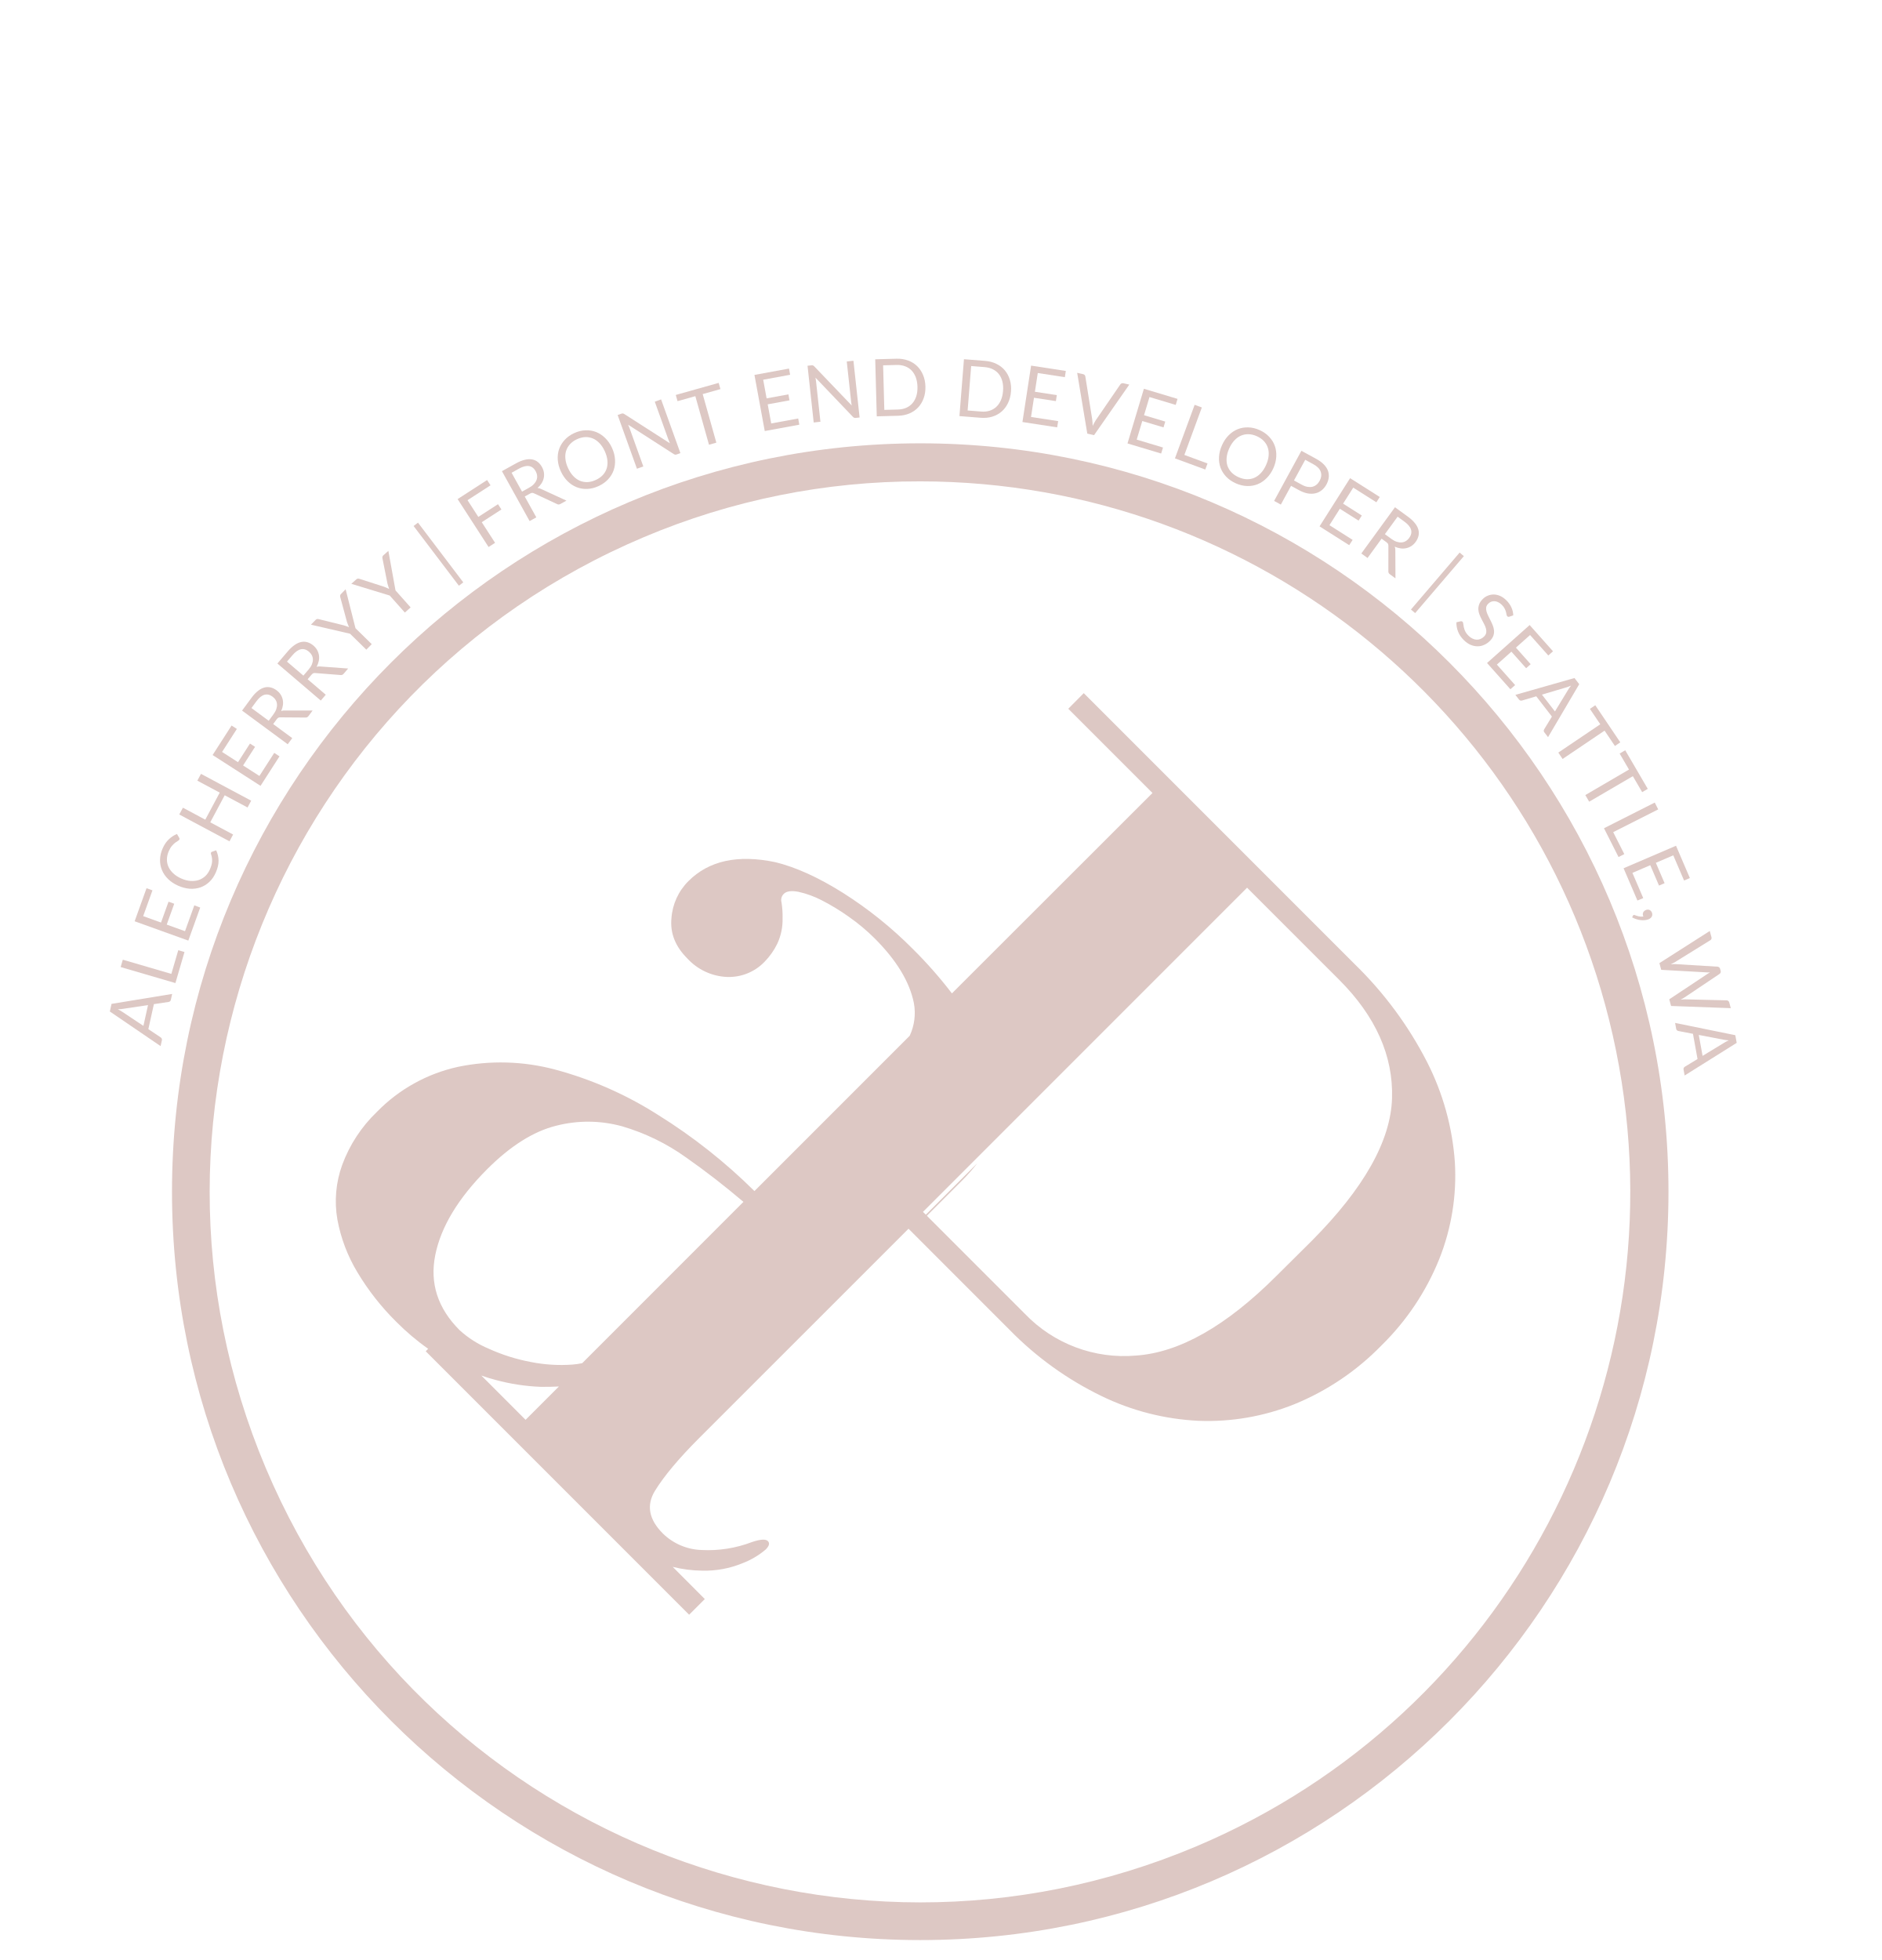
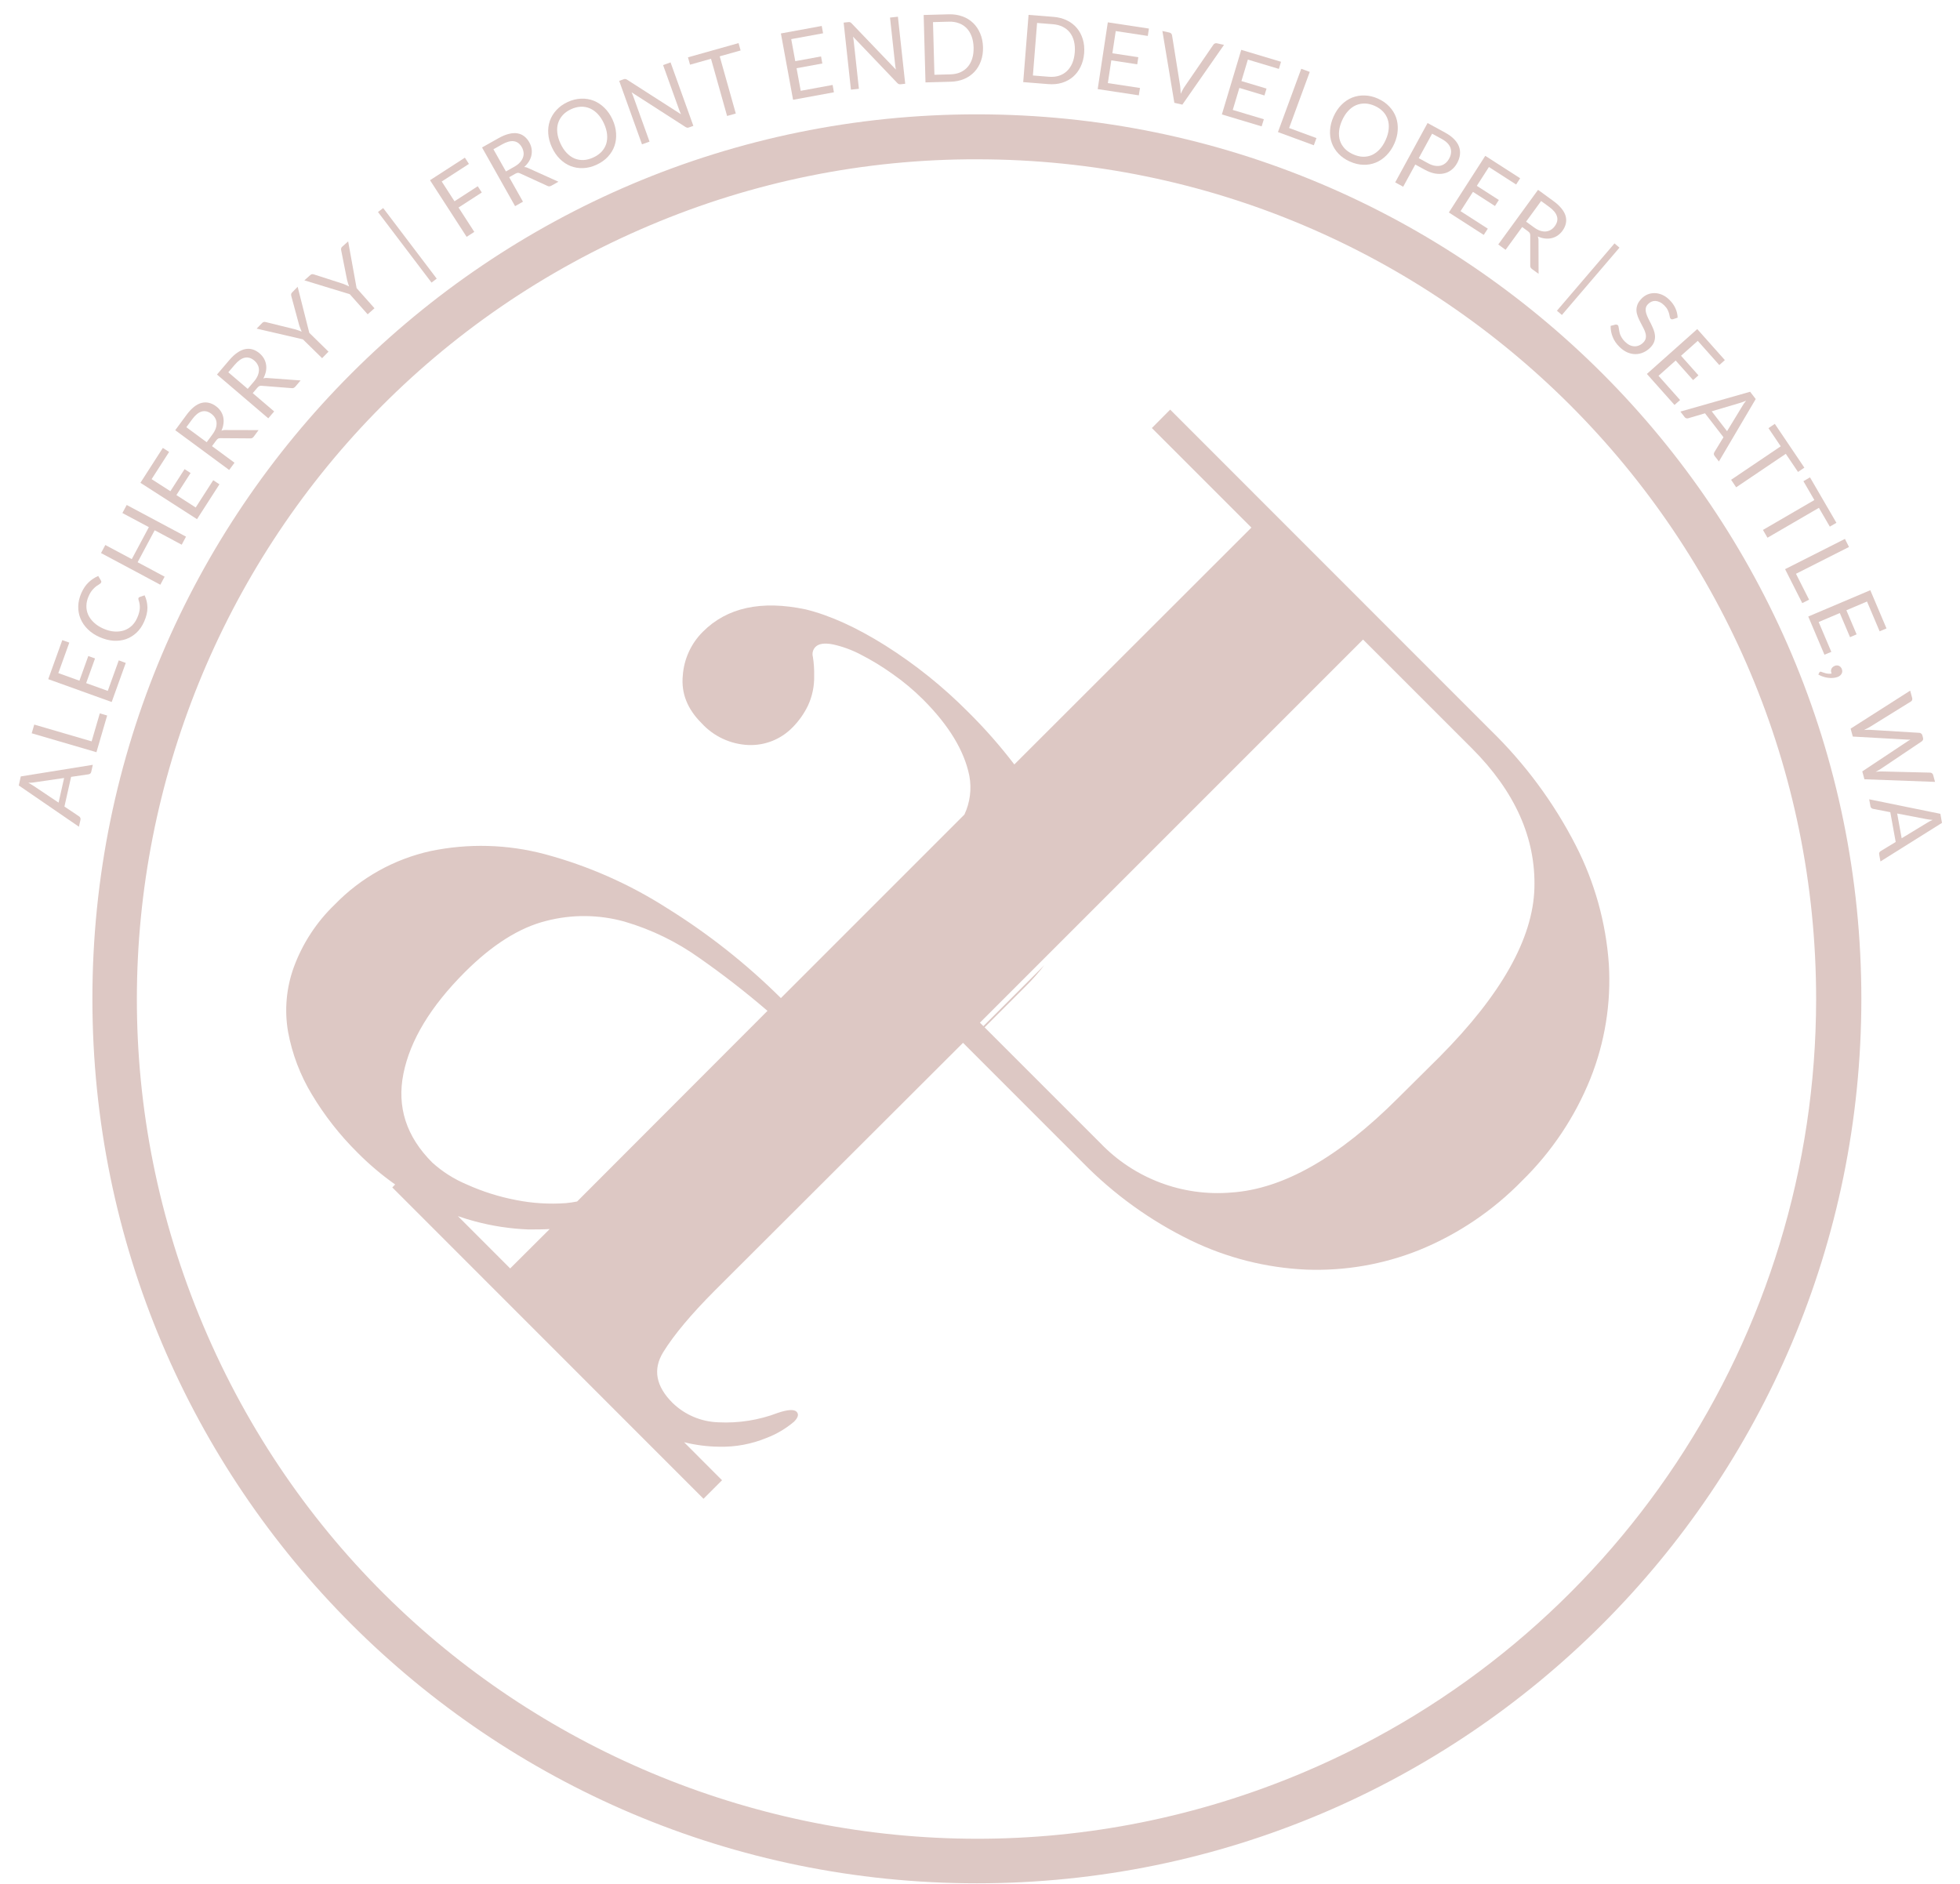
- <svg xmlns="http://www.w3.org/2000/svg" id="Layer_1" data-name="Layer 1" width="494.69" height="515.2" viewBox="0 0 494.69 515.2">
+ <svg xmlns="http://www.w3.org/2000/svg" id="Layer_1" data-name="Layer 1" width="435.93" height="418.85" viewBox="0 0 435.93 418.85">
  <defs>
-     <style>.cls-1,.cls-2{fill:#ddc8c4;}.cls-2{font-size:20.93px;font-family:Lato-Regular, Lato;}</style>
+     <style>.cls-1,.cls-10,.cls-11,.cls-2,.cls-3,.cls-4,.cls-5,.cls-6,.cls-7,.cls-8,.cls-9{fill:#ddc8c4;}.cls-10,.cls-11,.cls-2,.cls-3,.cls-4,.cls-5,.cls-6,.cls-7,.cls-8,.cls-9{isolation:isolate;font-family:Lato-Regular, Lato;}.cls-2{font-size:20.93px;}.cls-3{font-size:20.88px;}.cls-4{font-size:20.9px;}.cls-5{font-size:20.81px;}.cls-6{font-size:20.87px;}.cls-7{font-size:20.97px;}.cls-8{font-size:20.93px;}.cls-9{font-size:20.87px;}.cls-10{font-size:20.96px;}.cls-11{font-size:20.87px;}</style>
  </defs>
-   <path class="cls-1" d="M231.08,45.41a186.76,186.76,0,0,1,72.67,358.76A186.76,186.76,0,0,1,158.4,60.08a185.48,185.48,0,0,1,72.68-14.67m0-10c-108.65,0-196.72,88.07-196.72,196.72s88.07,196.71,196.72,196.71S427.8,340.77,427.8,232.13,339.72,35.41,231.08,35.41Z" transform="translate(10.86 81.12)" />
-   <path class="cls-1" d="M246.08,224.65,232,238.73l.27.27,9.73-9.73A46.73,46.73,0,0,0,246.08,224.65Z" transform="translate(10.86 81.12)" />
-   <path class="cls-1" d="M367.52,249.87a59.15,59.15,0,0,0,4.12-25.49A68.48,68.48,0,0,0,364.31,198a98.55,98.55,0,0,0-18.93-25.61l-71.31-71.31L270,105.18l22.14,22.14L239.41,180a113.66,113.66,0,0,0-10.28-11.68,105,105,0,0,0-18.37-14.75q-9.75-6.12-17.82-8.07-14.76-3.08-22.82,5a15.28,15.28,0,0,0-4.45,9.74q-.57,5.85,4.17,10.57a15,15,0,0,0,10.44,4.87,13,13,0,0,0,9.88-4,18.1,18.1,0,0,0,3.34-4.74,15,15,0,0,0,1.39-6.67,23.6,23.6,0,0,0-.28-4.18,2.28,2.28,0,0,1,.56-2.22c.74-.75,2-.93,3.9-.57a25.43,25.43,0,0,1,6.12,2.23,57.31,57.31,0,0,1,7.1,4.32,51.74,51.74,0,0,1,6.82,5.7q8.63,8.63,10.3,17a14.19,14.19,0,0,1-1.1,8.59l-40.82,40.82a143.88,143.88,0,0,0-25.31-20A97.09,97.09,0,0,0,135,200a55.36,55.36,0,0,0-25.46-.69,42.46,42.46,0,0,0-21.3,11.83A37,37,0,0,0,79.1,225.1a28,28,0,0,0-1.26,14.33,41.37,41.37,0,0,0,5.29,13.92,65.81,65.81,0,0,0,10.16,12.94,62.67,62.67,0,0,0,8.42,7.13l-.64.65,69.25,69.25,4.12-4.12L166,330.74a33.2,33.2,0,0,0,7.75,1,26.06,26.06,0,0,0,10.58-1.95,20.9,20.9,0,0,0,6.13-3.62c.92-.93,1.11-1.66.55-2.22s-2-.47-4.17.27a32.4,32.4,0,0,1-13.23,2.09A15.27,15.27,0,0,1,163.44,322c-3.72-3.71-4.42-7.48-2.09-11.27s6.17-8.4,11.55-13.79L228,241.86l26.54,26.55a86.81,86.81,0,0,0,24.07,17.37,65.47,65.47,0,0,0,25.62,6.57A61.17,61.17,0,0,0,329.42,288a67.64,67.64,0,0,0,22.91-15.45A66.63,66.63,0,0,0,367.52,249.87Zm-240.2,42.22-11.63-11.64c1.26.45,2.51.83,3.76,1.16a53.08,53.08,0,0,0,11.84,1.81c1.68,0,3.28,0,4.79-.09Zm14.89-14.89a20.88,20.88,0,0,1-2.57.37,41,41,0,0,1-11-.69,48.12,48.12,0,0,1-11-3.48,26.59,26.59,0,0,1-7.66-4.87q-8.64-8.64-6.4-19.77t13.64-22.55q9.18-9.18,18.09-11.41a33.64,33.64,0,0,1,17.4.14,55.73,55.73,0,0,1,16.84,8.21q7.63,5.35,15.05,11.65Zm182.58-23q-19.83,19.83-37,21a36.11,36.11,0,0,1-29.22-11l-26.77-26.77,85.21-85.21,24.2,24.19q14.42,14.43,13.91,31.16T334.06,245Z" transform="translate(10.86 81.12)" />
-   <text class="cls-2" transform="translate(42.21 275.04) rotate(-77.51)">A</text>
-   <text class="cls-2" transform="translate(45.58 260.25) rotate(-73.71)">L</text>
-   <text class="cls-2" transform="translate(48.86 249.05) rotate(-70.2)">E</text>
-   <text class="cls-2" transform="translate(53.28 236.75) rotate(-66.18)">C</text>
-   <text class="cls-2" transform="matrix(0.47, -0.88, 0.88, 0.47, 59.43, 222.84)">H</text>
-   <text class="cls-2" transform="matrix(0.54, -0.84, 0.84, 0.54, 67.46, 208.18)">E</text>
-   <text class="cls-2" transform="matrix(0.59, -0.8, 0.8, 0.59, 74.51, 197.17)">R</text>
-   <text class="cls-2" transform="translate(83.09 185.61) rotate(-49.51)">R</text>
-   <text class="cls-2" transform="translate(92.45 174.71) rotate(-45.57)">Y</text>
-   <text class="cls-2" transform="translate(102.32 164.68) rotate(-41.64)">Y</text>
-   <text class="cls-2" transform="matrix(0.78, -0.63, 0.63, 0.78, 112.98, 155.38)"> </text>
-   <text class="cls-2" transform="translate(116.93 152.19) rotate(-37.18)">|</text>
-   <text class="cls-2" transform="translate(122.77 147.8) rotate(-35.42)"> </text>
-   <text class="cls-2" transform="translate(126.84 144.83) rotate(-32.88)">F</text>
-   <text class="cls-2" transform="translate(137.56 137.9) rotate(-29.02)">R</text>
-   <text class="cls-2" transform="translate(149.68 131.12) rotate(-24.62)">O</text>
-   <text class="cls-2" transform="translate(165.65 123.86) rotate(-19.77)">N</text>
-   <text class="cls-2" transform="matrix(0.96, -0.27, 0.27, 0.96, 181.42, 118.3)">T</text>
-   <text class="cls-2" transform="matrix(0.97, -0.22, 0.22, 0.97, 194.29, 114.84)"> </text>
-   <text class="cls-2" transform="translate(199.17 113.65) rotate(-10.4)">E</text>
-   <text class="cls-2" transform="translate(212.02 111.26) rotate(-6.21)">N</text>
-   <text class="cls-2" transform="translate(228.59 109.49) rotate(-1.55)">D</text>
-   <text class="cls-2" transform="translate(245.33 109.22) rotate(1.5)"> </text>
-   <text class="cls-2" transform="translate(250.33 109.22) rotate(4.55)">D</text>
-   <text class="cls-2" transform="translate(266.91 110.64) rotate(8.73)">E</text>
-   <text class="cls-2" transform="translate(279.84 112.62) rotate(12.71)">V</text>
-   <text class="cls-2" transform="translate(294.59 116.01) rotate(16.7)">E</text>
-   <text class="cls-2" transform="translate(307.1 119.82) rotate(20.21)">L</text>
-   <text class="cls-2" transform="translate(317.31 123.47) rotate(24.13)">O</text>
-   <text class="cls-2" transform="translate(333.29 130.75) rotate(28.57)">P</text>
-   <text class="cls-2" transform="translate(345.3 137.33) rotate(32.37)">E</text>
-   <text class="cls-2" transform="matrix(0.81, 0.59, -0.59, 0.81, 356.35, 144.35)">R</text>
-   <text class="cls-2" transform="translate(367.92 153.01) rotate(38.98)"> </text>
-   <text class="cls-2" transform="matrix(0.76, 0.65, -0.65, 0.76, 371.89, 156.21)">|</text>
-   <text class="cls-2" transform="translate(377.37 161.01) rotate(41.65)"> </text>
-   <text class="cls-2" transform="matrix(0.71, 0.7, -0.7, 0.71, 381.16, 164.37)">S</text>
-   <text class="cls-2" transform="translate(389.68 172.84) rotate(48.32)">E</text>
-   <text class="cls-2" transform="translate(398.37 182.6) rotate(52.3)">A</text>
-   <text class="cls-2" transform="matrix(0.56, 0.83, -0.83, 0.56, 406.79, 193.52)">T</text>
-   <text class="cls-2" transform="translate(414.18 204.51) rotate(59.71)">T</text>
-   <text class="cls-2" transform="matrix(0.45, 0.89, -0.89, 0.45, 420.84, 216)">L</text>
-   <text class="cls-2" transform="translate(426.1 226.46) rotate(66.78)">E</text>
-   <text class="cls-2" transform="translate(431.18 238.58) rotate(69.41)">,</text>
-   <text class="cls-2" transform="translate(433.09 243.73) rotate(70.91)"> </text>
-   <text class="cls-2" transform="translate(434.96 248.34) rotate(74.76)">W</text>
-   <text class="cls-2" transform="translate(440.39 268.82) rotate(79.72)">A</text>
+   <path class="cls-1" d="M216.8,43.5c103.15,0,186.72,83.71,186.66,186.86a186.77,186.77,0,0,1-114,171.9c-95,40.13-204.58-4.36-244.72-99.37S49.1,98.3,144.12,58.17h0A185.34,185.34,0,0,1,216.8,43.5m0-10c-108.65,0-196.72,88.07-196.72,196.72S108.15,426.93,216.8,426.93s196.72-88.07,196.72-196.71S325.44,33.5,216.8,33.5Z" transform="translate(0.47 -8.07)" />
+   <path class="cls-1" d="M231.8,222.74l-14.08,14.08.27.27,9.73-9.73A48.3,48.3,0,0,0,231.8,222.74Z" transform="translate(0.47 -8.07)" />
+   <path class="cls-1" d="M353.24,248a59.08,59.08,0,0,0,4.12-25.49A68.32,68.32,0,0,0,350,196.09a98.36,98.36,0,0,0-18.93-25.61L259.79,99.17l-4.07,4.1,22.14,22.14-52.73,52.68a111.83,111.83,0,0,0-10.28-11.68,104.8,104.8,0,0,0-18.37-14.75q-9.75-6.12-17.82-8.07-14.76-3.09-22.82,5a15.26,15.26,0,0,0-4.45,9.74q-.57,5.85,4.17,10.57A15,15,0,0,0,166,173.77a13,13,0,0,0,9.88-4,18.07,18.07,0,0,0,3.34-4.74,14.92,14.92,0,0,0,1.39-6.67,23.38,23.38,0,0,0-.28-4.18,2.29,2.29,0,0,1,.56-2.22c.74-.75,2-.93,3.9-.57a24.67,24.67,0,0,1,6.12,2.23,56.49,56.49,0,0,1,7.1,4.32,50.88,50.88,0,0,1,6.82,5.7q8.63,8.63,10.3,17a14.2,14.2,0,0,1-1.1,8.59l-40.82,40.82a143.28,143.28,0,0,0-25.31-20,97,97,0,0,0-27.18-12,55.19,55.19,0,0,0-25.46-.69A42.4,42.4,0,0,0,74,209.23a37,37,0,0,0-9.14,14,28.05,28.05,0,0,0-1.26,14.33,41.53,41.53,0,0,0,5.29,13.92A65.9,65.9,0,0,0,79,264.38a63,63,0,0,0,8.42,7.13l-.64.65L156,341.41l4.12-4.12-8.44-8.46a33.81,33.81,0,0,0,7.75,1,26.06,26.06,0,0,0,10.58-1.95,21.07,21.07,0,0,0,6.13-3.62c.92-.93,1.11-1.66.55-2.22s-2-.47-4.17.27a32.43,32.43,0,0,1-13.23,2.09,15.3,15.3,0,0,1-10.17-4.31c-3.72-3.71-4.42-7.48-2.09-11.27s6.17-8.4,11.55-13.79L213.72,240l26.54,26.55a87,87,0,0,0,24.07,17.37A65.59,65.59,0,0,0,290,290.44a61.31,61.31,0,0,0,25.19-4.35,67.65,67.65,0,0,0,22.91-15.45A66.55,66.55,0,0,0,353.24,248ZM113,290.18l-11.63-11.64c1.26.45,2.51.83,3.76,1.16A53.93,53.93,0,0,0,117,281.51c1.68,0,3.28,0,4.79-.09Zm14.89-14.89a22.4,22.4,0,0,1-2.57.37,41.43,41.43,0,0,1-11-.69,48.88,48.88,0,0,1-11-3.48,26.88,26.88,0,0,1-7.66-4.87q-8.64-8.64-6.4-19.77t13.64-22.55q9.18-9.18,18.09-11.41a33.56,33.56,0,0,1,17.4.14,55.47,55.47,0,0,1,16.84,8.21q7.64,5.34,15,11.65Zm182.58-23q-19.83,19.83-37,21a36.14,36.14,0,0,1-29.22-11l-26.77-26.77,85.21-85.21,24.2,24.19q14.42,14.43,13.91,31.16t-21.06,37.43Z" transform="translate(0.47 -8.07)" />
+   <text class="cls-2" transform="matrix(0.22, -0.98, 0.98, 0.22, 17.54, 183.93)">A</text>
+   <text class="cls-2" transform="translate(20.91 169.14) rotate(-73.71)">L</text>
+   <text class="cls-2" transform="translate(24.19 157.94) rotate(-70.2)">E</text>
+   <text class="cls-2" transform="translate(28.61 145.64) rotate(-66.18)">C</text>
+   <text class="cls-3" transform="translate(34.76 131.73) rotate(-61.89)">H</text>
+   <text class="cls-4" transform="matrix(0.54, -0.84, 0.84, 0.54, 42.79, 117.07)">E</text>
+   <text class="cls-5" transform="translate(49.84 106.06) rotate(-53.59)">R</text>
+   <text class="cls-2" transform="translate(58.42 94.5) rotate(-49.51)">R</text>
+   <text class="cls-2" transform="translate(67.78 83.6) rotate(-45.57)">Y</text>
+   <text class="cls-2" transform="translate(77.65 73.57) rotate(-41.64)">Y</text>
+   <text class="cls-2" transform="translate(92.26 61.08) rotate(-37.18)">|</text>
+   <text class="cls-2" transform="translate(102.17 53.72) rotate(-32.88)">F</text>
+   <text class="cls-2" transform="matrix(0.87, -0.49, 0.49, 0.87, 112.89, 46.79)">R</text>
+   <text class="cls-2" transform="matrix(0.91, -0.42, 0.42, 0.91, 125.01, 40.01)">O</text>
+   <text class="cls-2" transform="translate(140.98 32.75) rotate(-19.77)">N</text>
+   <text class="cls-6" transform="matrix(0.96, -0.27, 0.27, 0.96, 156.75, 27.19)">T</text>
+   <text class="cls-2" transform="translate(174.5 22.54) rotate(-10.4)">E</text>
+   <text class="cls-2" transform="translate(187.35 20.15) rotate(-6.21)">N</text>
+   <text class="cls-2" transform="translate(203.92 18.38) rotate(-1.55)">D</text>
+   <text class="cls-2" transform="translate(225.66 18.11) rotate(4.55)">D</text>
+   <text class="cls-2" transform="matrix(0.99, 0.15, -0.15, 0.99, 242.24, 19.53)">E</text>
+   <text class="cls-2" transform="translate(255.17 21.51) rotate(12.71)">V</text>
+   <text class="cls-2" transform="translate(269.92 24.9) rotate(16.7)">E</text>
+   <text class="cls-2" transform="translate(282.43 28.71) rotate(20.21)">L</text>
+   <text class="cls-2" transform="translate(292.64 32.36) rotate(24.13)">O</text>
+   <text class="cls-2" transform="matrix(0.88, 0.48, -0.48, 0.88, 308.62, 39.64)">P</text>
+   <text class="cls-2" transform="matrix(0.84, 0.54, -0.54, 0.84, 320.63, 46.22)">E</text>
+   <text class="cls-7" transform="translate(331.68 53.24) rotate(36.07)">R</text>
+   <text class="cls-8" transform="translate(347.22 65.1) rotate(40.54)">|</text>
+   <text class="cls-9" transform="matrix(0.71, 0.7, -0.7, 0.71, 356.49, 73.26)">S</text>
+   <text class="cls-2" transform="translate(365.01 81.73) rotate(48.32)">E</text>
+   <text class="cls-2" transform="matrix(0.61, 0.79, -0.79, 0.61, 373.7, 91.49)">A</text>
+   <text class="cls-10" transform="translate(382.12 102.41) rotate(55.99)">T</text>
+   <text class="cls-2" transform="matrix(0.5, 0.86, -0.86, 0.5, 389.51, 113.4)">T</text>
+   <text class="cls-11" transform="matrix(0.45, 0.89, -0.89, 0.45, 396.17, 124.89)">L</text>
+   <text class="cls-2" transform="matrix(0.39, 0.92, -0.92, 0.39, 401.43, 135.35)">E</text>
+   <text class="cls-2" transform="matrix(0.35, 0.94, -0.94, 0.35, 406.51, 147.47)">,</text>
+   <text class="cls-2" transform="translate(410.29 157.23) rotate(74.76)">W</text>
+   <text class="cls-2" transform="translate(415.72 177.71) rotate(79.72)">A</text>
</svg>
